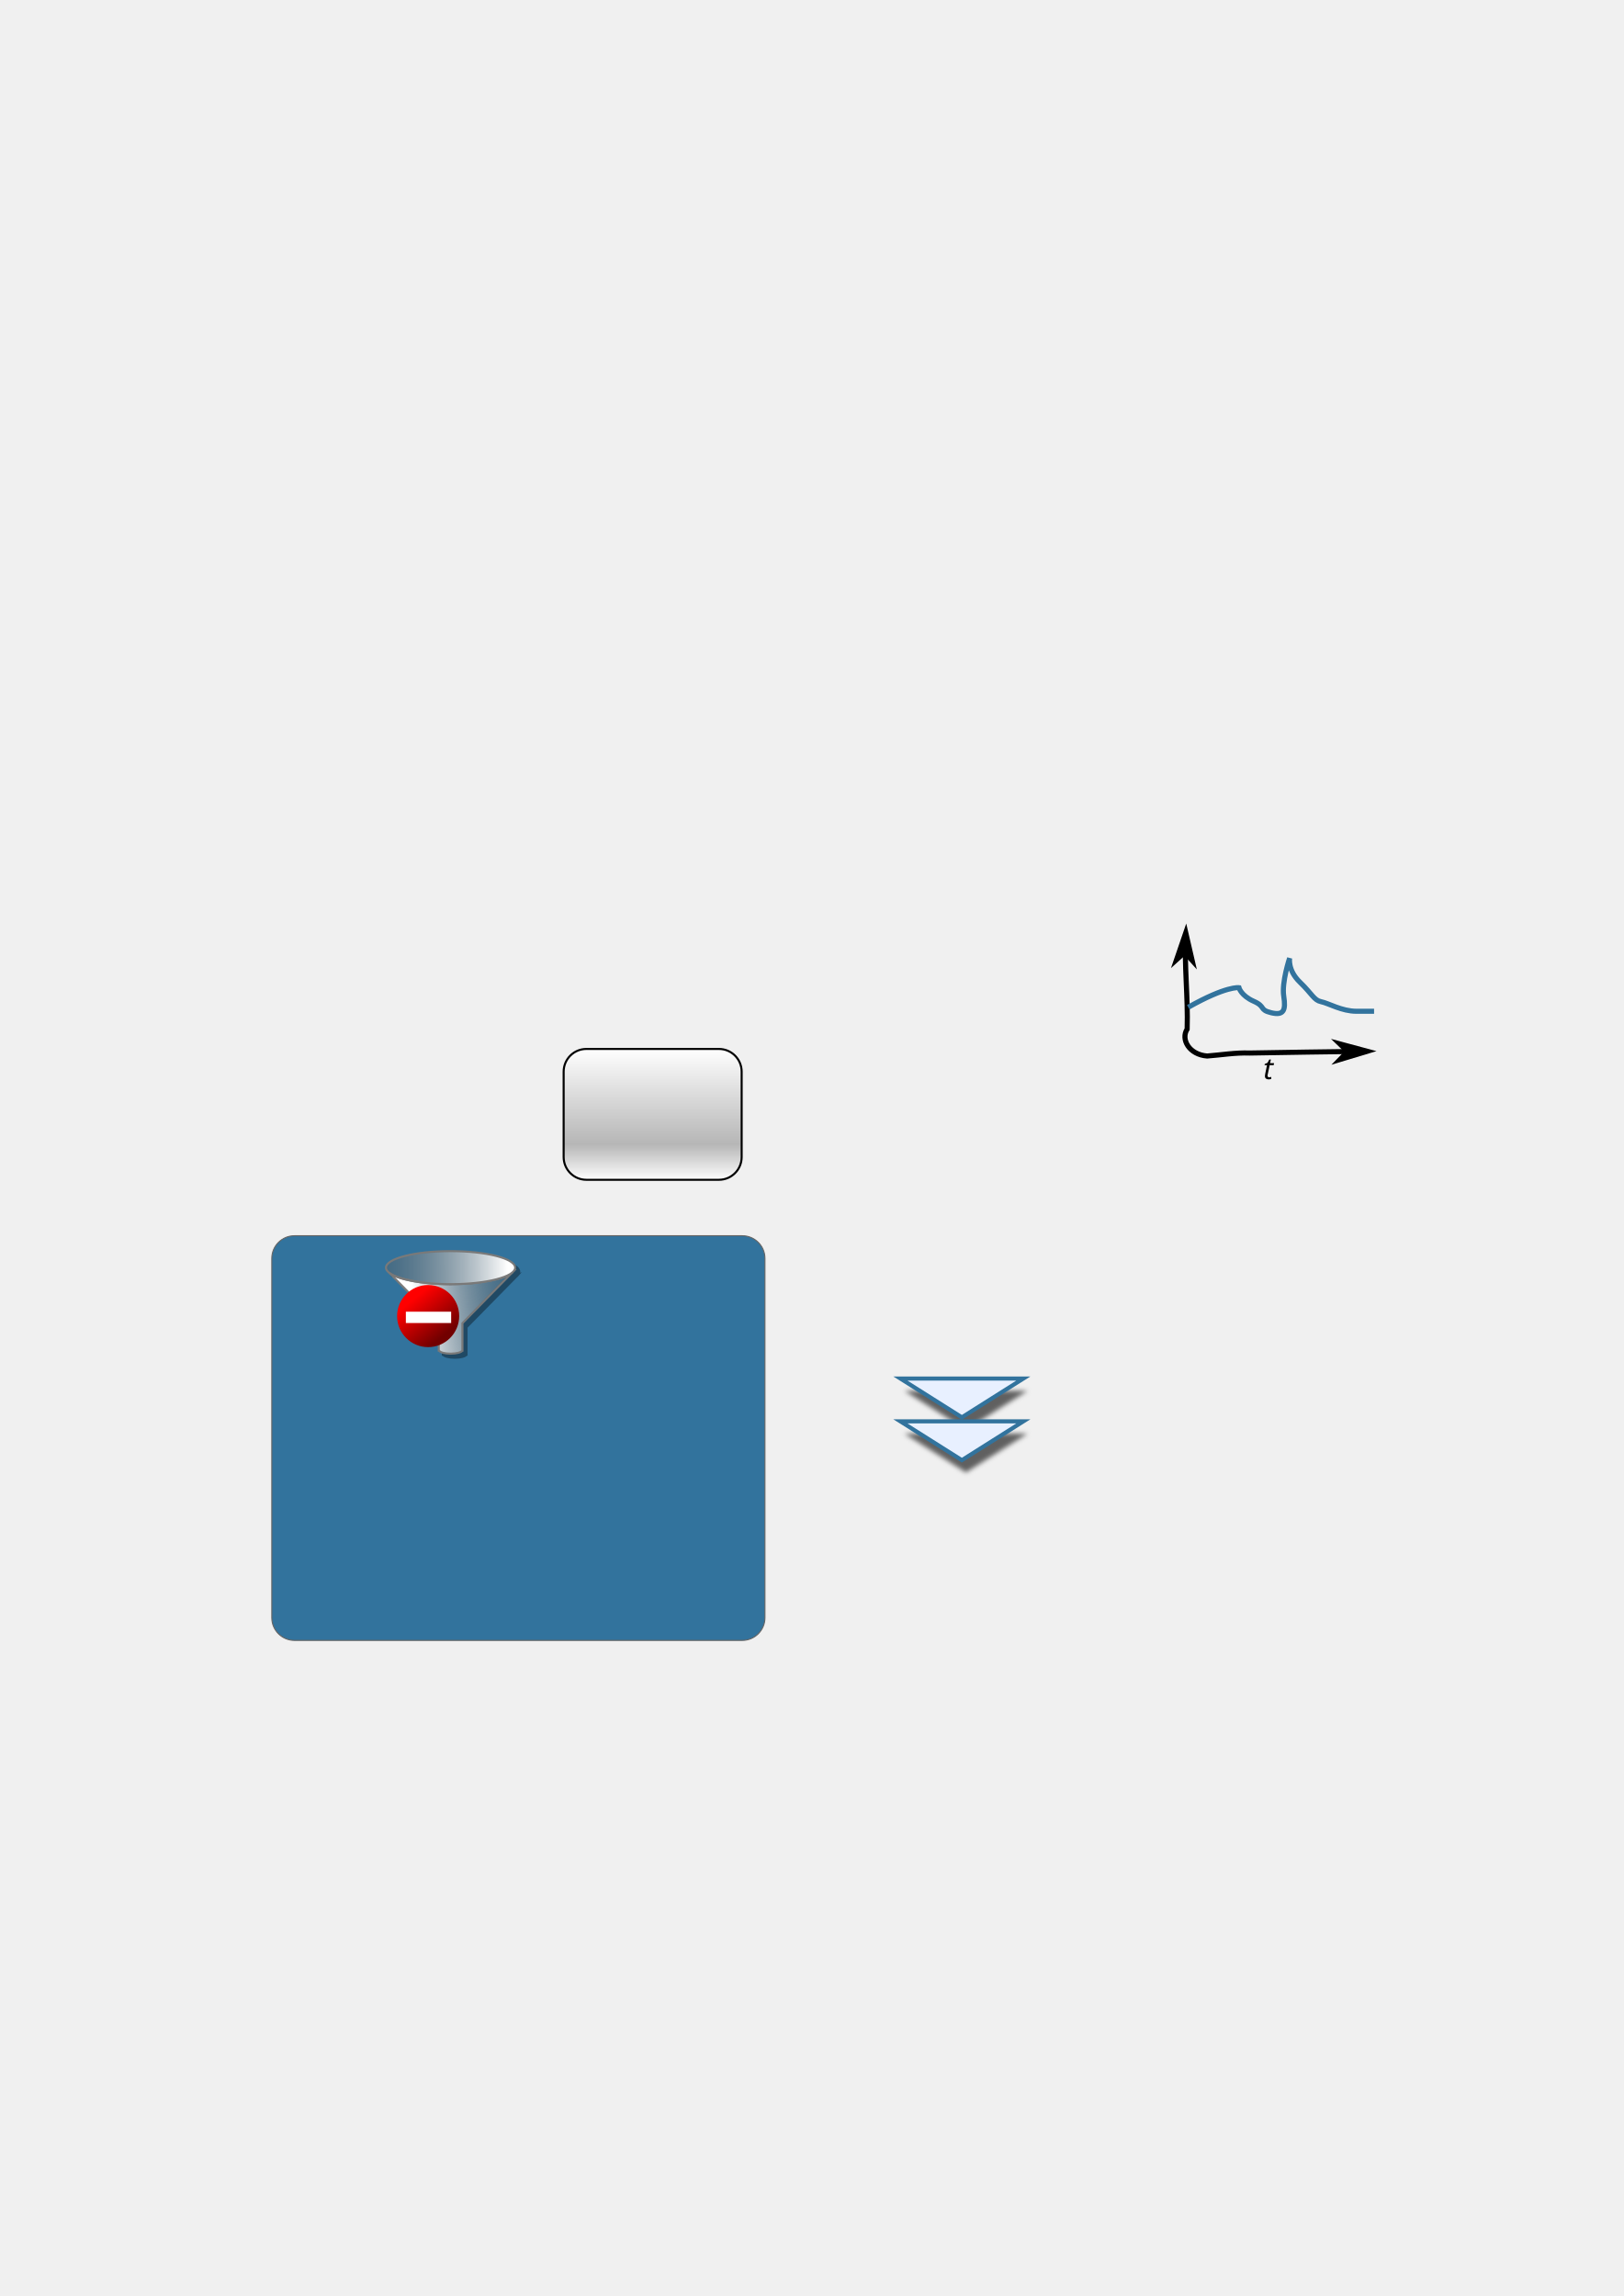
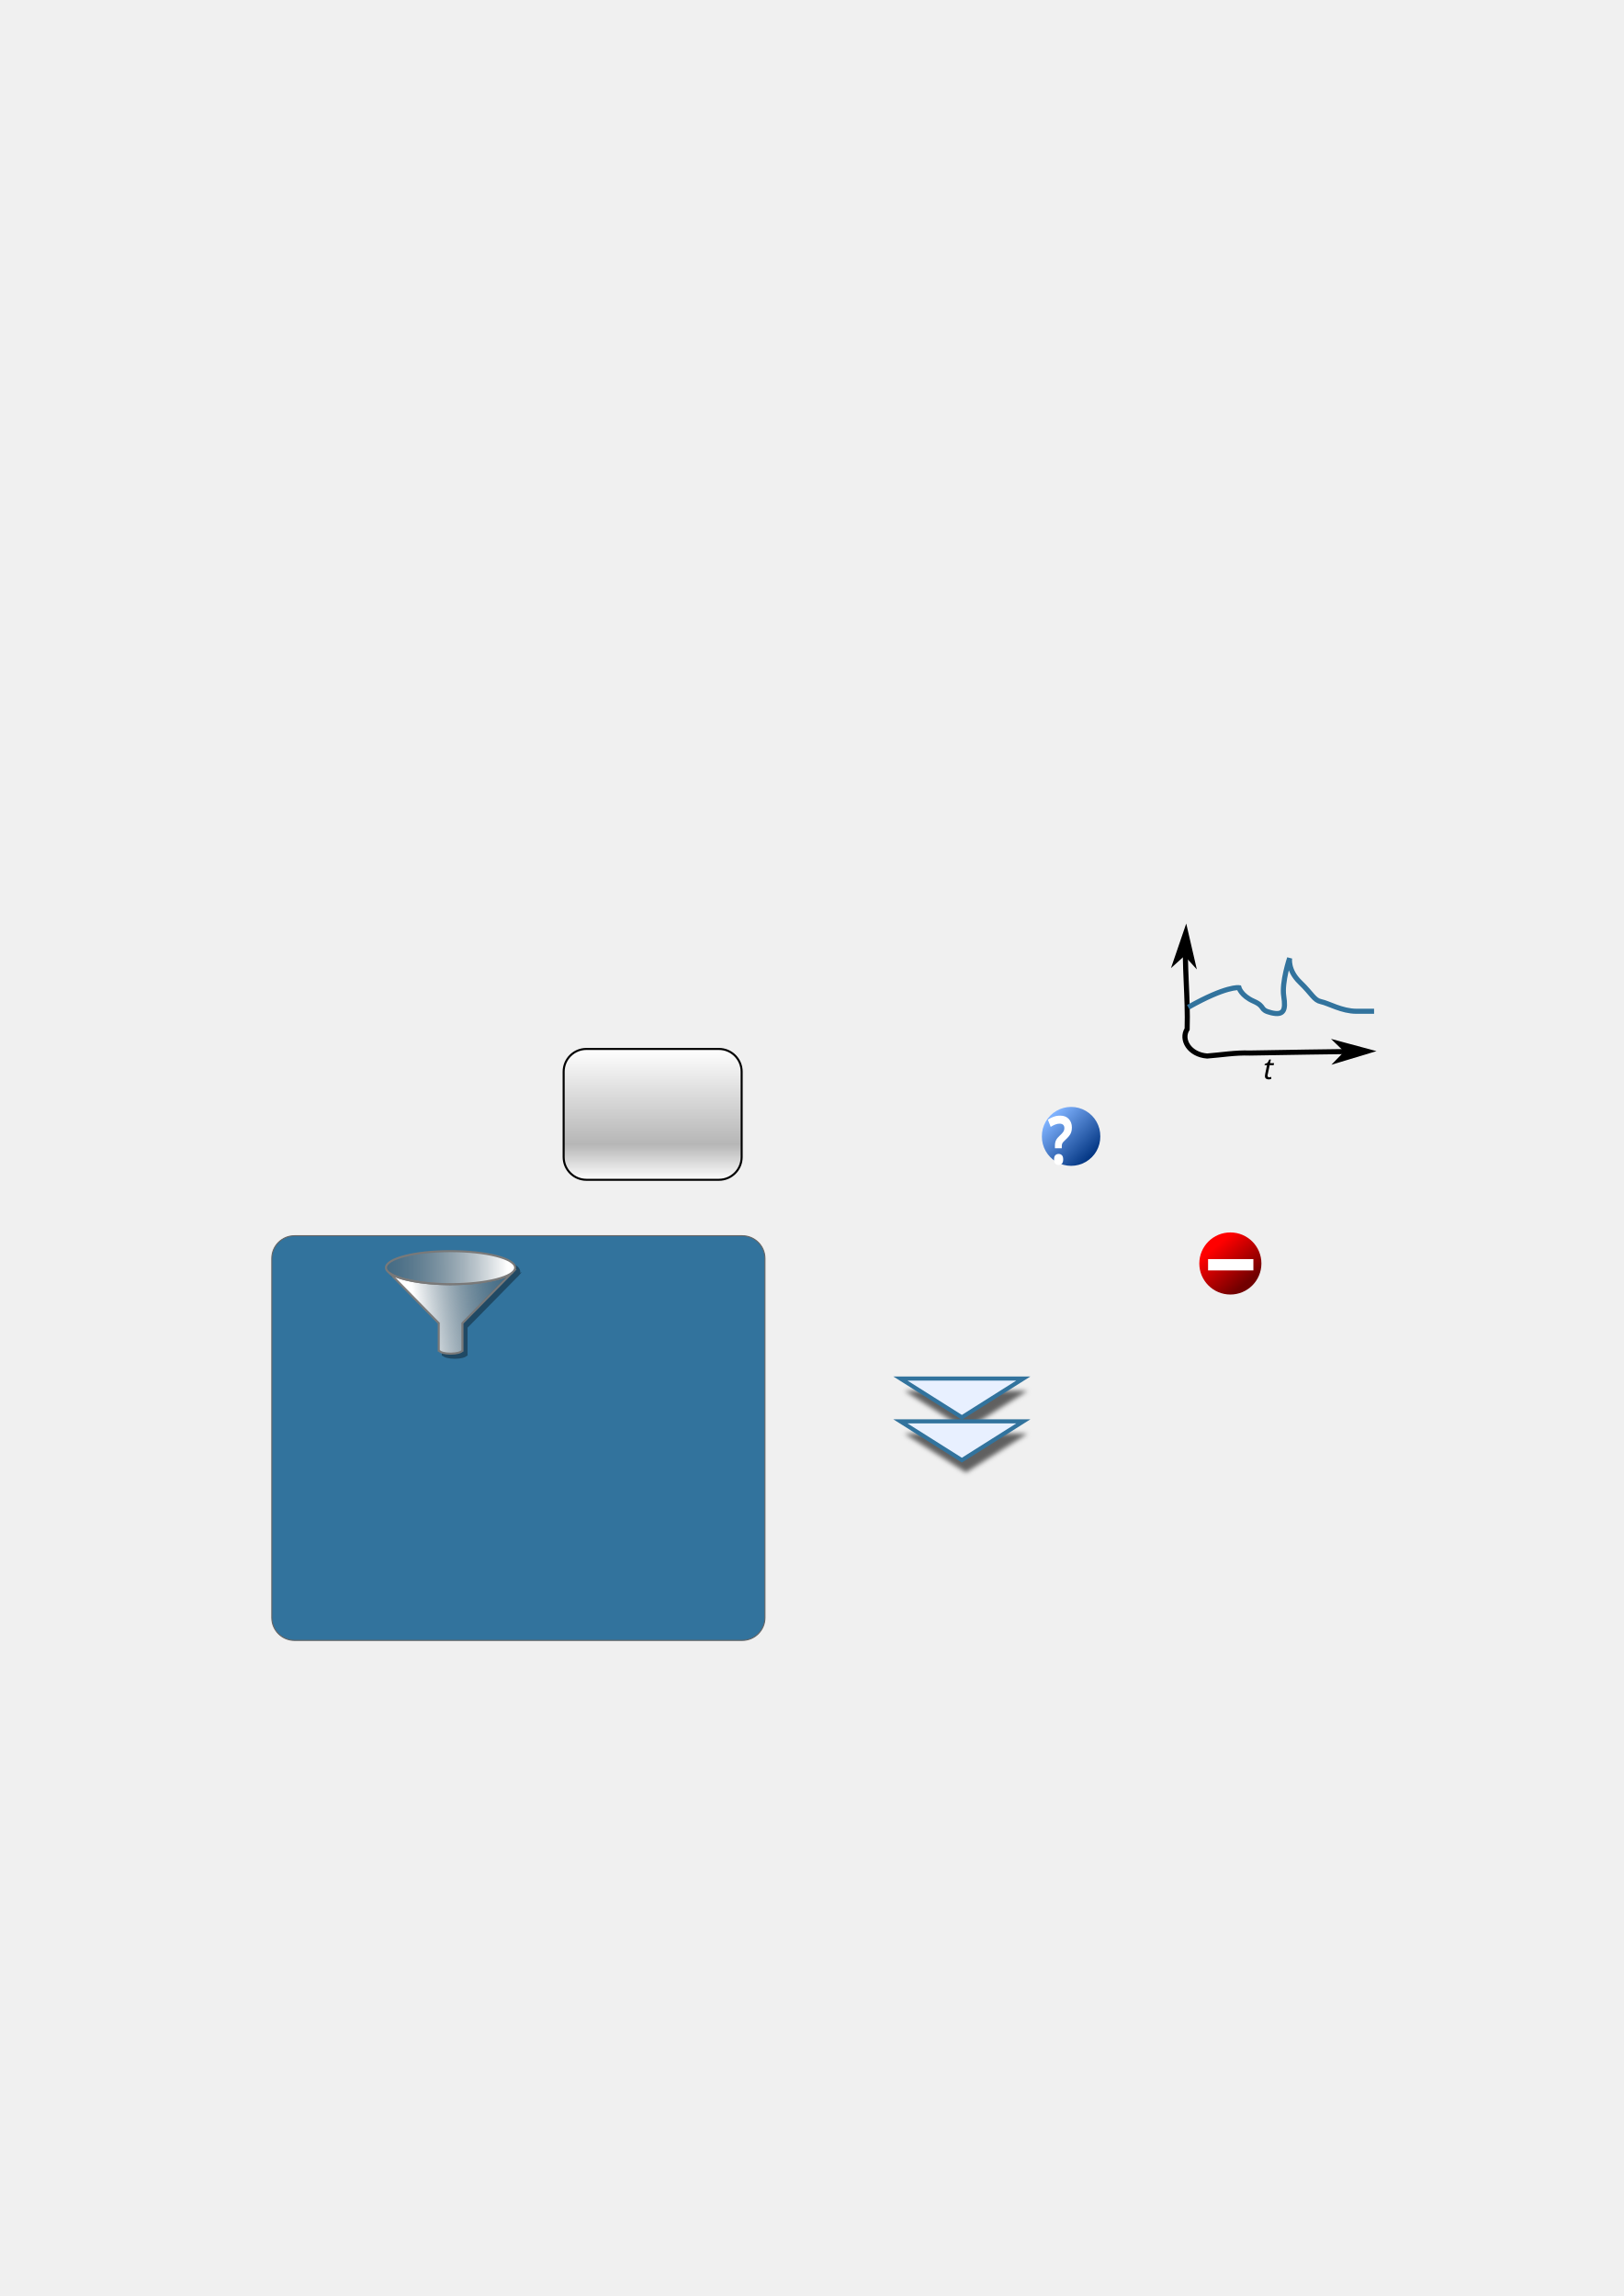
<svg xmlns="http://www.w3.org/2000/svg" xmlns:xlink="http://www.w3.org/1999/xlink" width="210mm" height="297mm" id="svg2" version="1.1">
  <defs id="defs4">
+     <linearGradient id="linearGradient3026">
+       <stop style="stop-color:#80b3ff;stop-opacity:1" offset="0" id="stop3028" />
+       <stop style="stop-opacity:1;stop-color:#003380" offset="1" id="stop3030" />
+     </linearGradient>
    <marker orient="auto" refY="0.0" refX="0.0" id="Arrow1Mend" style="overflow:visible;">
      <path id="path3854" d="M 0.0,0.0 L 5.0,-5.0 L -12.5,0.0 L 5.0,5.0 L 0.0,0.0 z " style="fill-rule:evenodd;stroke:#000000;stroke-width:1.0pt;" transform="scale(0.4) rotate(180) translate(10,0)" />
    </marker>
    <marker orient="auto" refY="0.0" refX="0.0" id="Arrow1Mstart" style="overflow:visible">
      <path id="path4102" d="M 0.0,0.0 L 5.0,-5.0 L -12.5,0.0 L 5.0,5.0 L 0.0,0.0 z " style="fill-rule:evenodd;stroke:#000000;stroke-width:1.0pt" transform="scale(0.4) translate(10,0)" />
    </marker>
    <linearGradient id="linearGradient3981">
      <stop id="stop3983" offset="0" style="stop-color:#ffffff;stop-opacity:1;" />
      <stop style="stop-color:#b6b6b6;stop-opacity:1;" offset="0.726" id="stop3987" />
      <stop id="stop3985" offset="1" style="stop-color:#ffffff;stop-opacity:1;" />
    </linearGradient>
    <linearGradient id="linearGradient3931">
      <stop style="stop-color:#ff0000;stop-opacity:1;" offset="0" id="stop3933" />
      <stop style="stop-color:#720000;stop-opacity:1" offset="1" id="stop3935" />
    </linearGradient>
    <linearGradient id="linearGradient3869">
      <stop style="stop-color:#ffffff;stop-opacity:1" offset="0" id="stop3871" />
      <stop style="stop-color:#626262;stop-opacity:0.4" offset="1" id="stop3873" />
    </linearGradient>
    <linearGradient id="linearGradient3855">
      <stop style="stop-color:#ffffff;stop-opacity:1;" offset="0" id="stop3857" />
      <stop style="stop-color:#636363;stop-opacity:0.36" offset="1" id="stop3859" />
    </linearGradient>
    <linearGradient xlink:href="#linearGradient3869" id="linearGradient3912" gradientUnits="userSpaceOnUse" x1="249.866" y1="618.844" x2="190.438" y2="619.023" />
    <linearGradient xlink:href="#linearGradient3855" id="linearGradient3916" gradientUnits="userSpaceOnUse" x1="201.696" y1="632.094" x2="246.429" y2="625.755" />
    <linearGradient xlink:href="#linearGradient3931" id="linearGradient3946" gradientUnits="userSpaceOnUse" x1="203.163" y1="631.272" x2="217.807" y2="649.082" gradientTransform="translate(-52.85714,25)" />
    <linearGradient xlink:href="#linearGradient3981" id="linearGradient3979" x1="180.549" y1="633.217" x2="259.657" y2="633.217" gradientUnits="userSpaceOnUse" gradientTransform="matrix(0.8189412,0,0,1.386228,364.5674,-1196.814)" />
    <filter id="filter3820" x="-0.049" width="1.098" y="-0.155" height="1.31">
      <feGaussianBlur stdDeviation="1.225" id="feGaussianBlur3822" />
    </filter>
    <filter id="filter3824" x="-0.049" width="1.098" y="-0.155" height="1.31">
      <feGaussianBlur stdDeviation="1.225" id="feGaussianBlur3826" />
    </filter>
+     <linearGradient xlink:href="#linearGradient3026" id="linearGradient3032" x1="513.929" y1="545.576" x2="533.929" y2="565.934" gradientUnits="userSpaceOnUse" />
  </defs>
  <g id="layer1">
    <rect style="fill:url(#linearGradient3979);fill-opacity:1;stroke:#000000;stroke-width:1;stroke-opacity:1" id="rect2985" width="63.966" height="87.014" x="512.836" y="-362.538" ry="11.112" rx="11.112" transform="matrix(0,1,-1,0,0,0)" />
    <rect style="fill:#32739d;fill-opacity:1;stroke:#636363;stroke-width:0.5;stroke-linecap:butt;stroke-miterlimit:4;stroke-opacity:1;stroke-dasharray:none;stroke-dashoffset:0" id="rect3989" width="241.071" height="197.857" x="132.857" y="604.148" rx="11.112" ry="11.112" />
    <path style="opacity:0.367;fill:#000000;fill-opacity:1;stroke:#000000;stroke-opacity:1.0" d="M 251.562 618.75 C 251.724 619.081 251.812 619.408 251.812 619.75 C 251.812 620.62 251.276 621.464 250.281 622.25 L 226.062 646.906 L 226.062 660 L 226.062 660.312 L 226 660.312 C 225.542 661.178 223.165 661.812 220.312 661.812 C 218.837 661.812 217.49 661.627 216.469 661.344 L 216.469 662.312 L 216.625 662.312 C 217.083 663.178 219.46 663.812 222.312 663.812 C 225.165 663.812 227.542 663.178 228 662.312 L 228.062 662.312 L 228.062 662 L 228.062 648.906 L 252.281 624.25 C 252.683 623.933 253.003 623.614 253.25 623.281 L 253.469 623.031 C 253.447 623.039 253.428 623.055 253.406 623.062 C 253.669 622.643 253.812 622.189 253.812 621.75 C 253.812 620.692 253.007 619.675 251.562 618.75 z M 251.469 621.031 L 251.25 621.281 C 251.306 621.205 251.358 621.139 251.406 621.062 C 251.428 621.055 251.447 621.039 251.469 621.031 z M 191.281 623.281 C 191.518 623.601 191.838 623.913 192.219 624.219 L 191.281 623.281 z M 207.062 627.094 C 208.116 627.219 209.169 627.342 210.281 627.438 C 209.184 627.344 208.102 627.217 207.062 627.094 z M 231.438 627.312 C 230.838 627.371 230.241 627.42 229.625 627.469 C 230.24 627.42 230.84 627.371 231.438 627.312 z M 215.375 627.75 C 216.969 627.814 218.586 627.844 220.25 627.844 C 218.592 627.844 216.964 627.813 215.375 627.75 z " id="path3906" />
    <path style="fill:url(#linearGradient3916);fill-opacity:1;stroke:#797979;stroke-opacity:1;opacity:1" d="m 251.469,621.031 c -0.022,0.008 -0.04,0.024 -0.062,0.031 -0.048,0.076 -0.1,0.143 -0.156,0.219 l 0.219,-0.25 z m -1.188,1.219 c -4.106,3.243 -15.997,5.594 -30.031,5.594 -13.919,0 -25.707,-2.33 -29.906,-5.531 l 24.125,24.594 0,13.406 0.156,0 c 0.458,0.865 2.835,1.5 5.688,1.5 2.853,0 5.229,-0.635 5.688,-1.5 l 0.062,0 0,-0.312 0,-13.094 24.219,-24.656 z" id="rect3848" />
    <path style="fill:url(#linearGradient3912);fill-opacity:1;stroke:#797979;stroke-opacity:1;opacity:1" d="m 253.548,619.007 c 0,4.463 -14.472,8.081 -32.325,8.081 -17.853,0 -32.325,-3.618 -32.325,-8.081 0,-4.463 14.472,-8.081 32.325,-8.081 17.853,0 32.325,3.618 32.325,8.081 z" id="path3851" transform="matrix(0.9765625,0,0,1,4.204095,0.75)" />
-     <g id="g3952" transform="translate(-1.071429,3.928571)">
+     <g id="g3952" transform="translate(391.0714,-21.78571)">
      <g id="g3948">
        <path style="fill:url(#linearGradient3946);fill-opacity:1;stroke:none" id="path3929" d="m 172.679,664.505 c 0,8.383 -6.796,15.179 -15.179,15.179 -8.383,0 -15.179,-6.796 -15.179,-15.179 0,-8.383 6.796,-15.179 15.179,-15.179 8.383,0 15.179,6.796 15.179,15.179 z" transform="translate(52.85714,-25)" />
        <rect style="fill:#ffffff;fill-opacity:1;stroke:none" id="rect3939" width="22.143" height="5.536" x="199.464" y="637.362" />
      </g>
    </g>
    <path style="opacity:0.6;fill:#000000;fill-opacity:1;stroke:none;filter:url(#filter3824)" d="M 502.231,700.907 472.179,719.879 442.127,700.907 z" id="path3818" />
    <path id="path3816" d="m 502.231,679.969 -30.052,18.971 -30.052,-18.971 z" style="opacity:0.6;fill:#000000;fill-opacity:1;stroke:none;filter:url(#filter3820)" />
    <path id="path3803" d="M 500.231,694.907 470.179,713.879 440.127,694.907 z" style="fill:#e8f0ff;fill-opacity:1;stroke:#32739d;stroke-width:2;stroke-linecap:butt;stroke-miterlimit:4;stroke-opacity:1;stroke-dashoffset:0" />
    <path style="fill:#e8f0ff;fill-opacity:1;stroke:#32739d;stroke-width:2;stroke-linecap:butt;stroke-miterlimit:4;stroke-opacity:1;stroke-dashoffset:0" d="m 500.231,673.969 -30.052,18.971 -30.052,-18.971 z" id="rect3799" />
    <path style="fill:none;stroke:#000000;stroke-width:2.492;stroke-linecap:butt;stroke-linejoin:miter;stroke-miterlimit:4;stroke-opacity:1;stroke-dasharray:none;marker-start:url(#Arrow1Mstart);marker-end:url(#Arrow1Mend)" d="m 579.604,456.418 c -0.798,15.569 1.195,31.128 0.704,46.698 -3.257,5.127 1.065,12.514 9.776,13.173 6.926,-0.522 13.754,-1.716 20.774,-1.459 19.025,-0.394 38.061,-0.567 57.088,-0.854" id="path3069" />
    <path style="fill:none;stroke:#32739d;stroke-width:2.492;stroke-linecap:butt;stroke-linejoin:miter;stroke-miterlimit:4;stroke-opacity:1;stroke-dasharray:none" d="m 580.854,492.445 c 18.668,-10.543 24.771,-9.562 24.771,-9.562 0,0 1.077,3.923 7.18,6.62 6.103,2.697 2.513,4.168 8.616,5.639 6.103,1.471 7.18,-1.226 6.103,-8.091 -1.077,-6.865 2.872,-18.633 2.872,-18.633 0,0 -1.077,5.884 5.026,11.768 6.103,5.884 6.821,8.826 10.411,9.562 3.59,0.736 10.052,4.658 17.232,4.658 7.18,0 8.616,0 8.616,0" id="path5225" />
    <text xml:space="preserve" style="font-size:14.555px;font-style:oblique;font-weight:normal;line-height:125%;letter-spacing:0px;word-spacing:0px;fill:#000000;fill-opacity:1;stroke:none;font-family:Sans;-inkscape-font-specification:Sans Oblique" x="617.5" y="527.586" id="text3030">
      <tspan id="tspan3032" x="617.5" y="527.586">t</tspan>
    </text>
+     <path style="fill:url(#linearGradient3032);stroke:none;stroke-width:3;stroke-miterlimit:4;stroke-opacity:1;stroke-dasharray:none;fill-opacity:1" id="path3024" d="m 537.857,555.576 a 14.286,14.286 0 1 1 -28.571,0 14.286,14.286 0 1 1 28.571,0 z" />
+     <text xml:space="preserve" style="font-size:29.25px;font-style:normal;font-variant:normal;font-weight:bold;font-stretch:normal;line-height:125%;letter-spacing:0px;word-spacing:0px;fill:#ffffff;fill-opacity:1;stroke:none;font-family:Lucida Handwriting;-inkscape-font-specification:Sans" x="574.063" y="507.764" id="text3034" transform="scale(0.8921251,1.120919)">
+       <tspan id="tspan3036" x="574.063" y="507.764">?</tspan>
+     </text>
  </g>
</svg>
